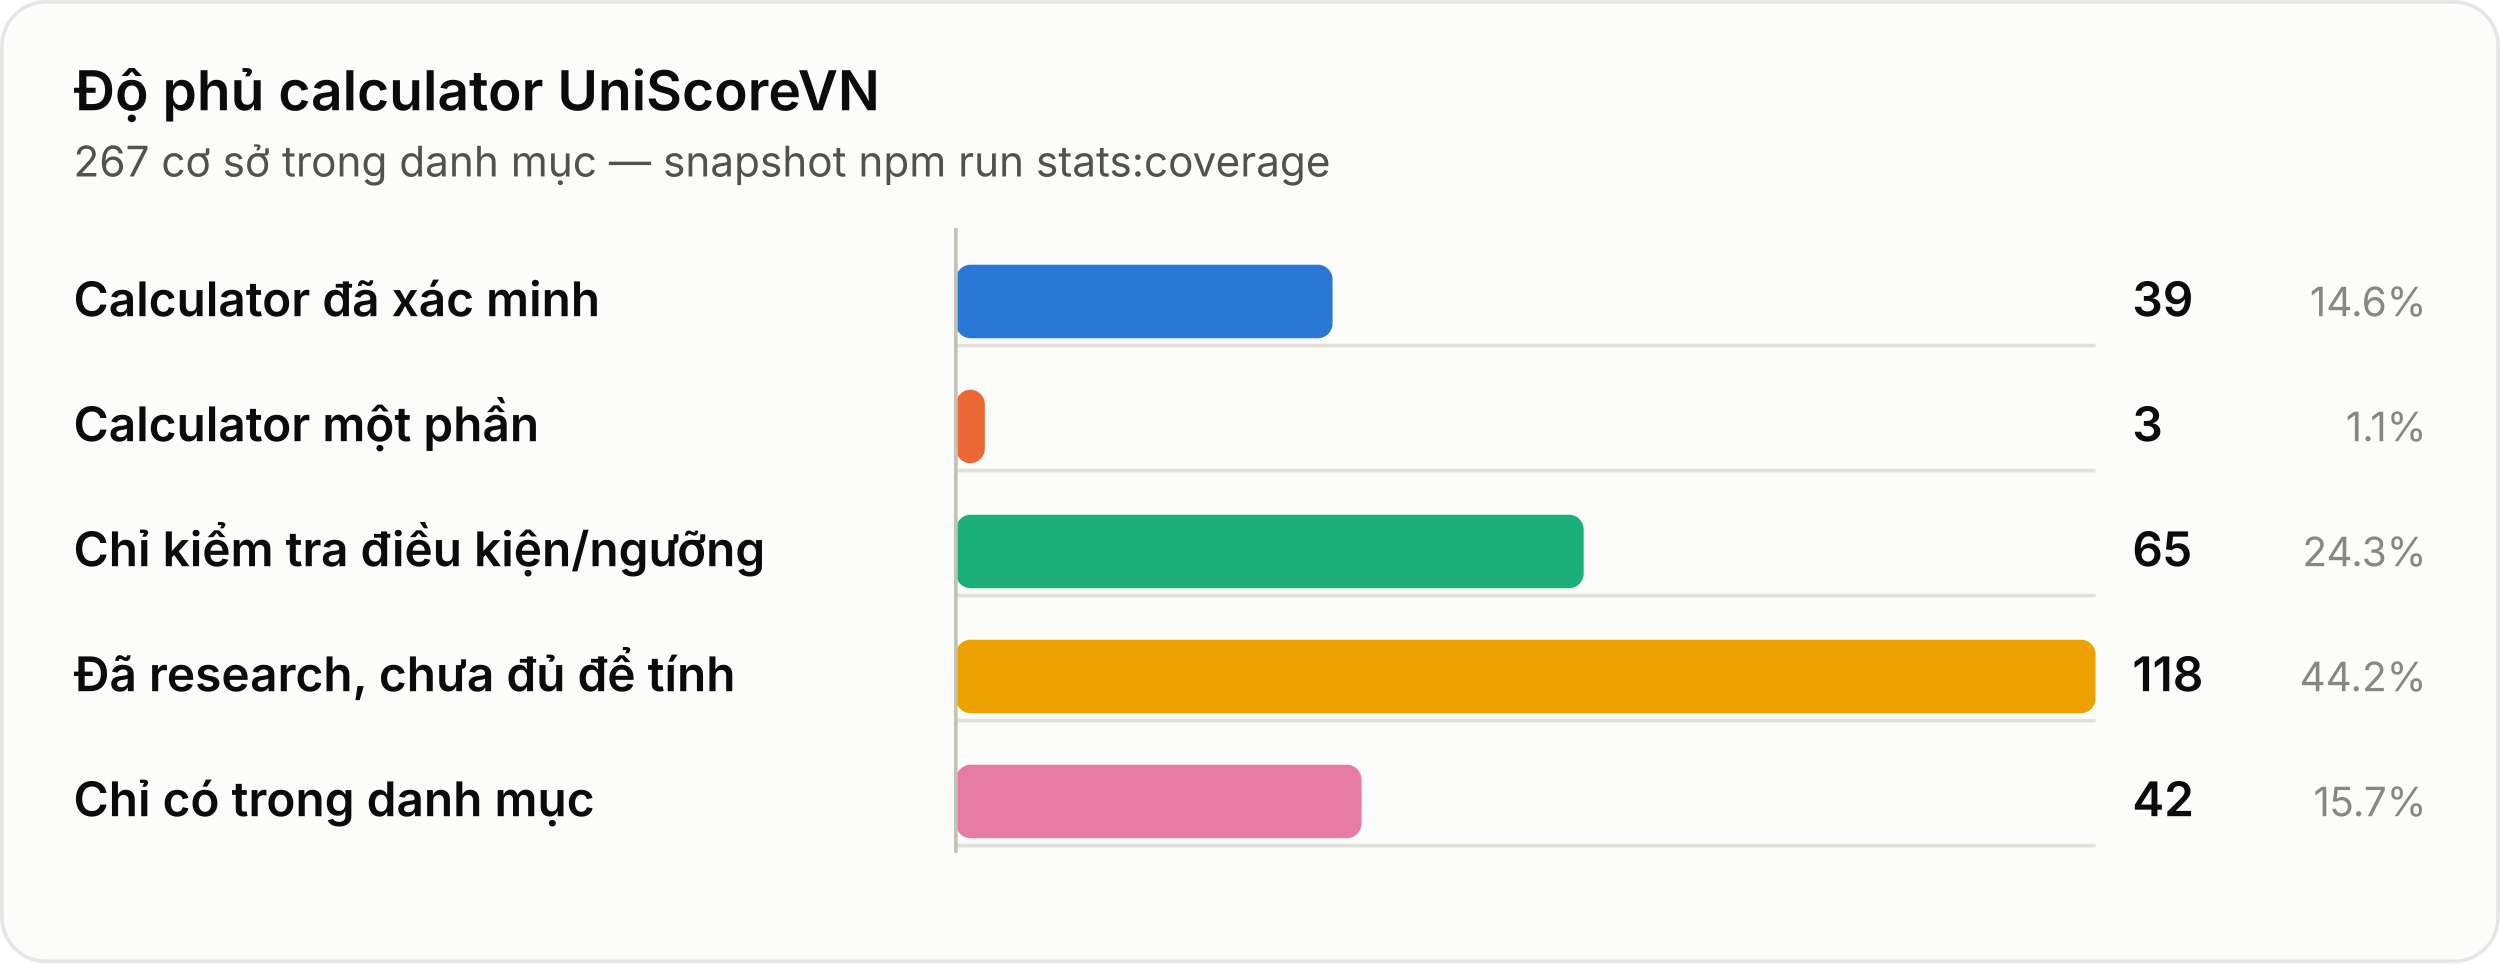
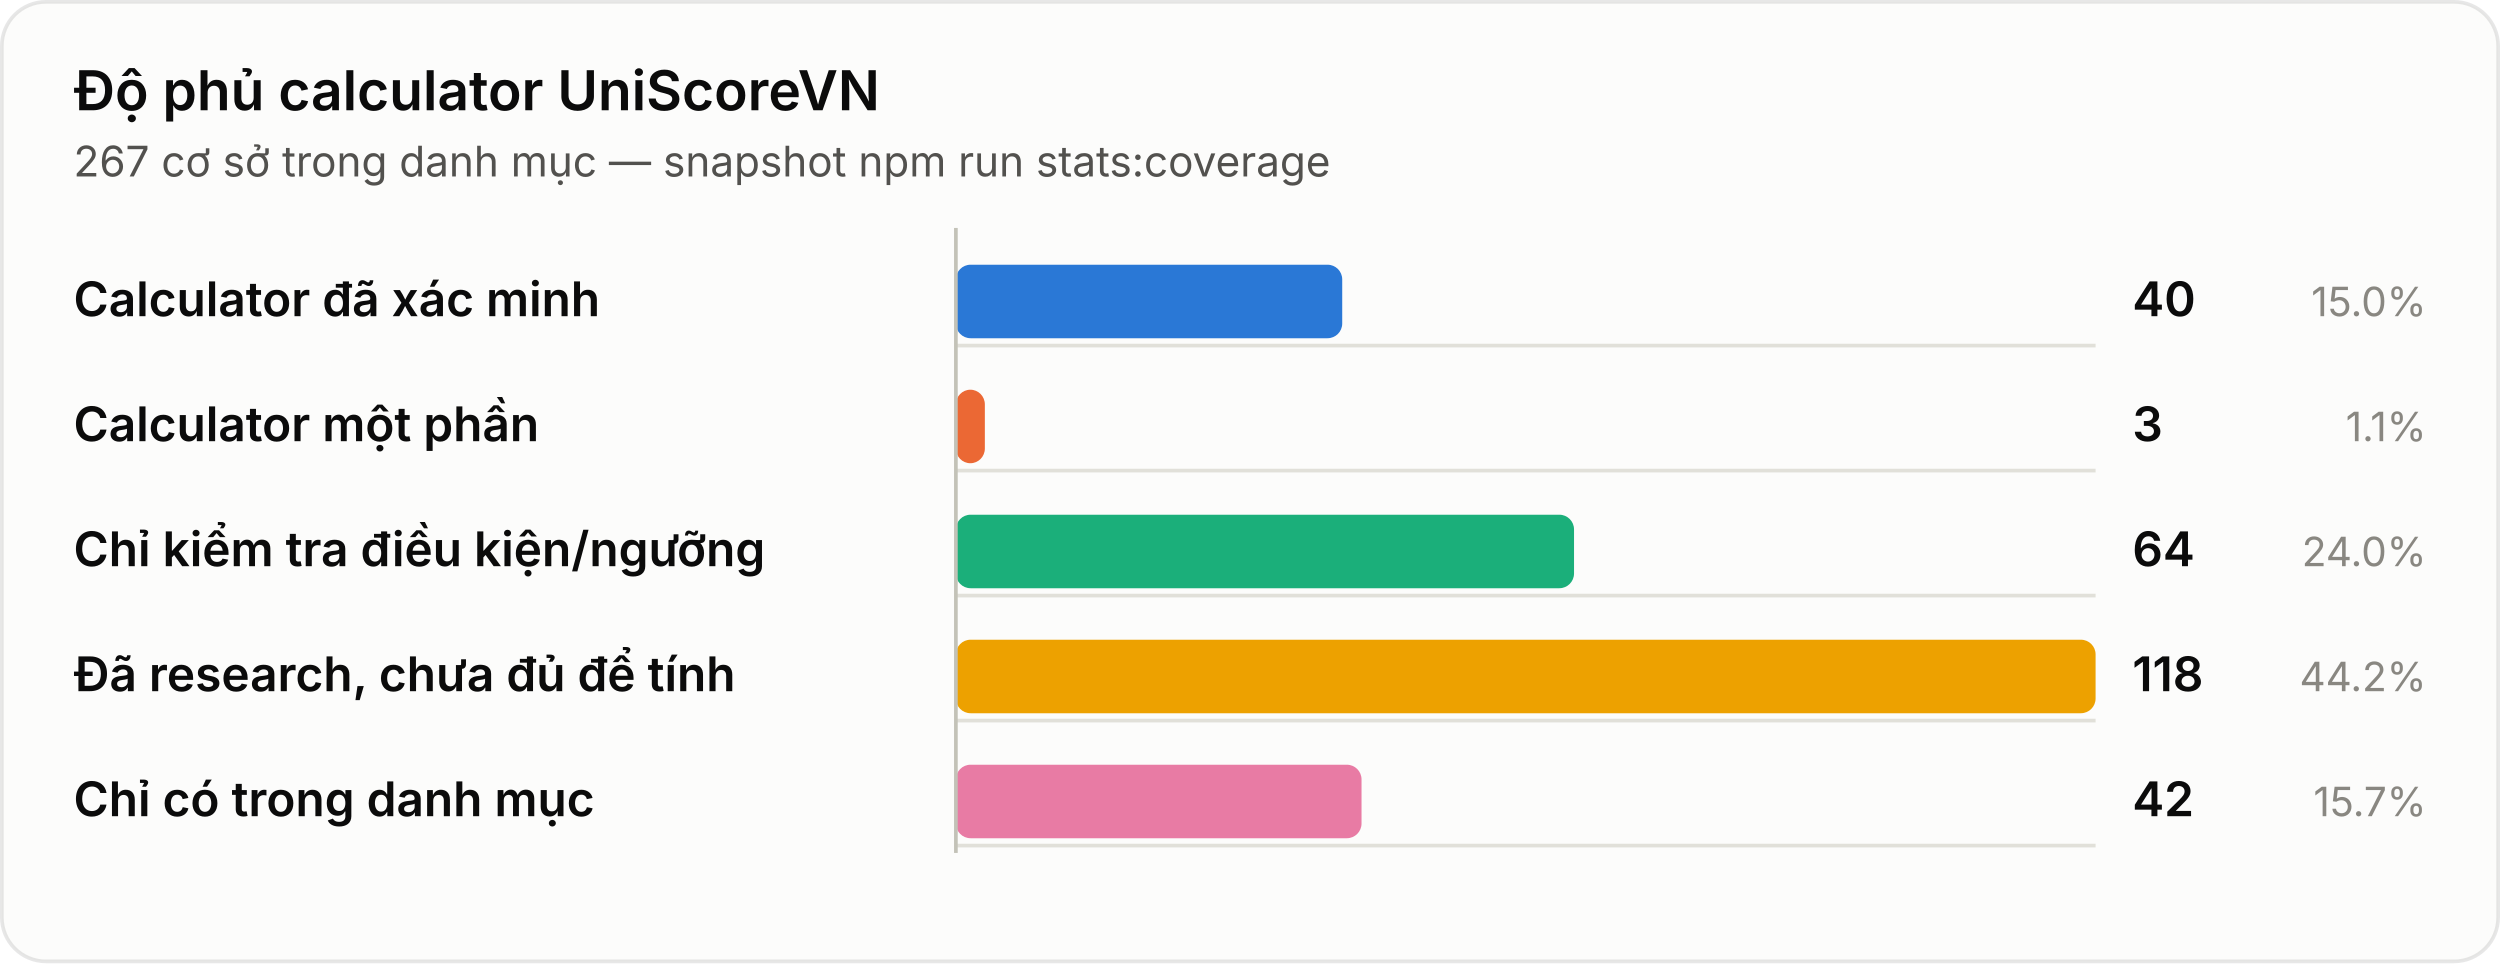
<svg xmlns="http://www.w3.org/2000/svg" width="680" height="262" viewBox="0 0 680 262" font-family="system-ui, -apple-system, Segoe UI, sans-serif">
  <rect x="0.5" y="0.5" width="679" height="261" rx="12" fill="#fcfcfb" stroke="rgba(11,11,11,0.10)" />
  <text x="20" y="30" font-size="15" font-weight="600" fill="#0b0b0b">Độ phủ calculator UniScoreVN</text>
  <text x="20" y="48" font-size="11.5" fill="#52514e">267 cơ sở trong danh mục — snapshot npm run stats:coverage</text>
  <g transform="translate(20, 10)">
    <text x="0" y="76" font-size="13" font-weight="600" fill="#0b0b0b">Calculator đã xác minh</text>
    <line x1="240" y1="84" x2="550" y2="84" stroke="#e1e0d9" stroke-width="1" />
-     <rect x="240" y="62" width="102.458" height="20" rx="4" fill="#2a78d6" />
-     <text x="560" y="76" font-size="13" font-weight="600" fill="#0b0b0b" text-anchor="start">39</text>
-     <text x="640" y="76" font-size="11" fill="#898781" text-anchor="end">14.6%</text>
+     <rect x="240" y="62" width="105.085" height="20" rx="4" fill="#2a78d6" />
+     <text x="560" y="76" font-size="13" font-weight="600" fill="#0b0b0b" text-anchor="start">40</text>
+     <text x="640" y="76" font-size="11" fill="#898781" text-anchor="end">15.0%</text>
    <text x="0" y="110" font-size="13" font-weight="600" fill="#0b0b0b">Calculator một phần</text>
    <line x1="240" y1="118" x2="550" y2="118" stroke="#e1e0d9" stroke-width="1" />
    <rect x="240" y="96" width="7.881" height="20" rx="4" fill="#eb6834" />
    <text x="560" y="110" font-size="13" font-weight="600" fill="#0b0b0b" text-anchor="start">3</text>
    <text x="640" y="110" font-size="11" fill="#898781" text-anchor="end">1.1%</text>
    <text x="0" y="144" font-size="13" font-weight="600" fill="#0b0b0b">Chỉ kiểm tra điều kiện/ngưỡng</text>
    <line x1="240" y1="152" x2="550" y2="152" stroke="#e1e0d9" stroke-width="1" />
-     <rect x="240" y="130" width="170.763" height="20" rx="4" fill="#1baf7a" />
-     <text x="560" y="144" font-size="13" font-weight="600" fill="#0b0b0b" text-anchor="start">65</text>
-     <text x="640" y="144" font-size="11" fill="#898781" text-anchor="end">24.3%</text>
+     <rect x="240" y="130" width="168.136" height="20" rx="4" fill="#1baf7a" />
+     <text x="560" y="144" font-size="13" font-weight="600" fill="#0b0b0b" text-anchor="start">64</text>
+     <text x="640" y="144" font-size="11" fill="#898781" text-anchor="end">24.0%</text>
    <text x="0" y="178" font-size="13" font-weight="600" fill="#0b0b0b">Đã research, chưa đủ để tính</text>
    <line x1="240" y1="186" x2="550" y2="186" stroke="#e1e0d9" stroke-width="1" />
    <rect x="240" y="164" width="310" height="20" rx="4" fill="#eda100" />
    <text x="560" y="178" font-size="13" font-weight="600" fill="#0b0b0b" text-anchor="start">118</text>
    <text x="640" y="178" font-size="11" fill="#898781" text-anchor="end">44.2%</text>
    <text x="0" y="212" font-size="13" font-weight="600" fill="#0b0b0b">Chỉ có trong danh mục</text>
    <line x1="240" y1="220" x2="550" y2="220" stroke="#e1e0d9" stroke-width="1" />
    <rect x="240" y="198" width="110.339" height="20" rx="4" fill="#e87ba4" />
    <text x="560" y="212" font-size="13" font-weight="600" fill="#0b0b0b" text-anchor="start">42</text>
    <text x="640" y="212" font-size="11" fill="#898781" text-anchor="end">15.7%</text>
    <line x1="240" y1="52" x2="240" y2="222" stroke="#c3c2b7" stroke-width="1" />
  </g>
</svg>
